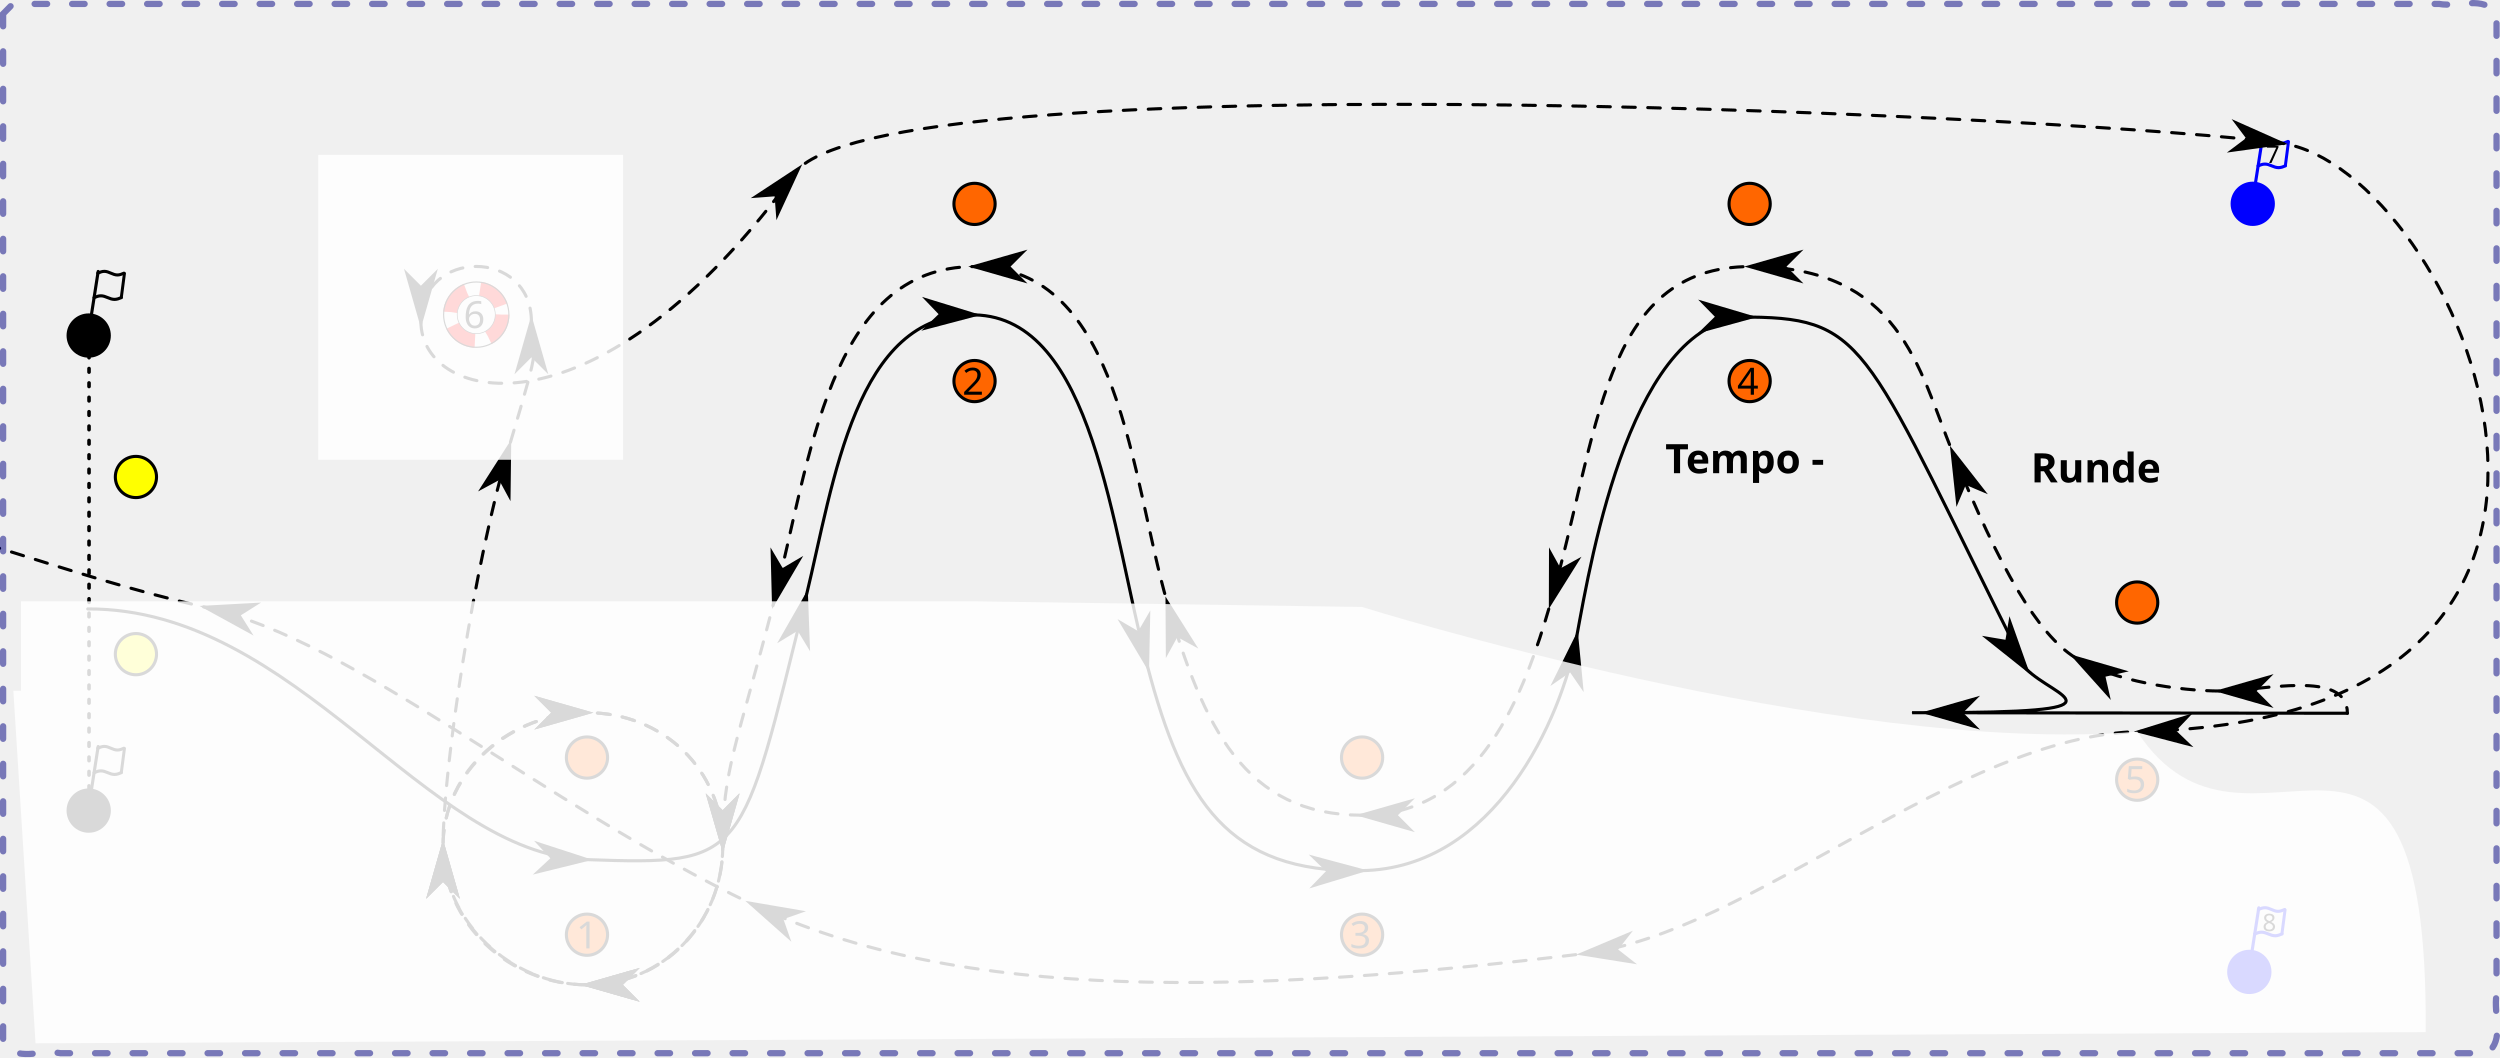
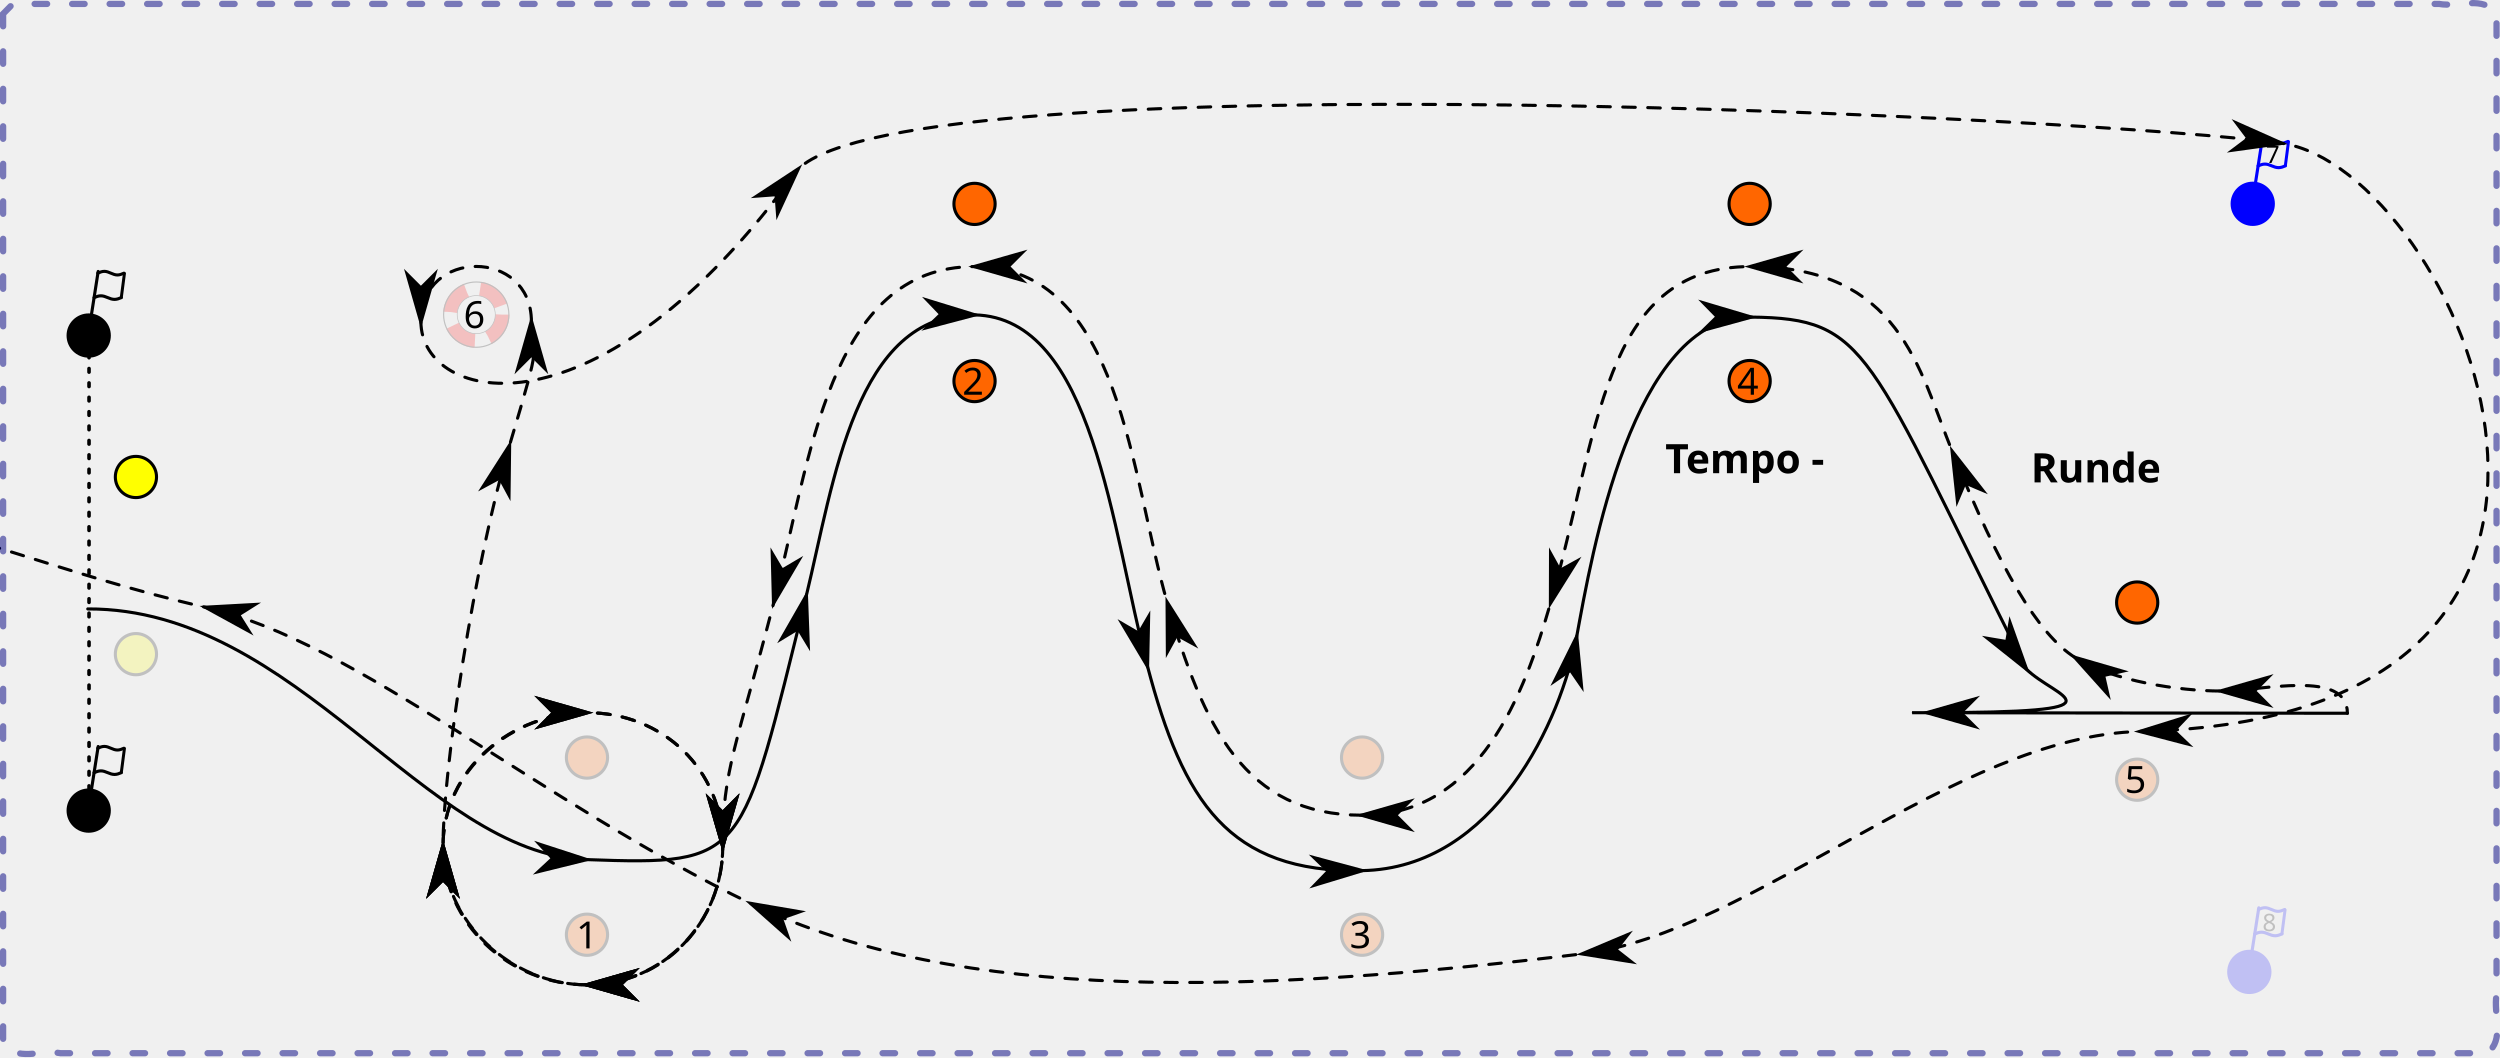
<svg xmlns="http://www.w3.org/2000/svg" version="1.0" id="svg3641" height="360.829" width="853.326" style="enable-background:new" xml:space="preserve">
  <defs id="arrows">
    <marker id="RazorWire" refX="0" refY="0" orient="auto" style="overflow:visible">
      <path id="path5527" style="fill:#34ff00;fill-opacity:1;fill-rule:evenodd;stroke:#34ff00;stroke-width:0.085pt;stroke-opacity:1" d="M 0.019,-0.632 V 0.595 L -6.621,2.568 H 9.113 L 2.979,0.595 V -0.632 L 9.166,-2.472 H -6.594 Z" />
    </marker>
    <marker orient="auto" refY="0" refX="0" id="Scissors" style="overflow:visible">
      <path id="schere" d="M 9.696,-3.847 C 8.661,-5.095 6.794,-5.052 5.4,-4.515 l -8.76,3.283 c -2.548,-1.394 -5.065,-0.995 -5.065,-1.673 0,-0.53 0.487,-0.414 0.414,-1.795 -0.07,-1.326 -1.454,-2.307 -2.763,-2.22 -1.309,-0.008 -2.666,0.995 -2.678,2.379 -0.098,1.393 1.074,2.688 2.461,2.779 1.624,0.242 4.499,-0.742 5.848,1.676 C -6.148,1.766 -7.931,1.771 -9.543,1.679 -10.882,1.602 -12.489,1.985 -13.128,3.301 c -0.617,1.261 -0.012,3.056 1.405,3.442 1.43,0.525 3.393,-0.138 3.733,-1.782 0.262,-1.267 -0.635,-1.862 -0.291,-2.322 0.26,-0.347 1.91,-0.146 4.85,-1.466 L 6.055,4.515 C 7.253,4.85 8.718,4.839 9.78,3.66 L -0.055,-0.057 Z M -9.832,-5.874 c 1.381,0.771 1.268,2.862 -0.167,3.268 -1.298,0.452 -2.956,-0.81 -2.542,-2.216 0.242,-1.154 1.764,-1.579 2.709,-1.052 z m 0.06,8.552 c 1.441,0.532 1.196,2.97 -0.269,3.298 -0.972,0.337 -2.361,-0.148 -2.459,-1.293 -0.189,-1.392 1.446,-2.65 2.728,-2.005 z" style="fill:#34ff00;fill-opacity:1;stroke:#34ff00;stroke-width:1.067;stroke-opacity:1" />
    </marker>
    <marker orient="auto" refY="0" refX="0" id="Legs" style="overflow:visible">
      <g id="g5494" transform="scale(-0.7)" style="fill:#34ff00;fill-opacity:1;stroke:#34ff00;stroke-opacity:1">
        <g id="g5496" transform="matrix(0,-1,-1,0,22.0892,22.73484)" style="fill:#34ff00;fill-opacity:1;stroke:#34ff00;stroke-opacity:1">
          <path id="path5498" d="m 22.636,22.054 c -7.371,5.036 -2.618,7.047 -6.23,14.339" style="fill:#34ff00;fill-opacity:1;fill-rule:evenodd;stroke:#34ff00;stroke-width:1.067pt;stroke-opacity:1" />
          <path id="path5500" d="m 22.825,21.918 c -1.451,8.904 3.772,9.355 4.805,14.747" style="fill:#34ff00;fill-opacity:1;fill-rule:evenodd;stroke:#34ff00;stroke-width:1.067pt;stroke-opacity:1" />
        </g>
        <path id="path5502" d="m -15.029,-7.181 -0.984,4.313 4.227,-1.305 z" style="fill:#34ff00;fill-opacity:1;fill-rule:evenodd;stroke:#34ff00;stroke-width:1.067pt;stroke-opacity:1" />
        <path id="path5504" d="m -16.23,4.861 1.999,3.946 2.418,-3.704 z" style="fill:#34ff00;fill-opacity:1;fill-rule:evenodd;stroke:#34ff00;stroke-width:1.067pt;stroke-opacity:1" />
      </g>
    </marker>
    <linearGradient id="linearGradient5477">
      <stop style="stop-color:#57e307;stop-opacity:1;" offset="0" id="stop5479" />
    </linearGradient>
    <marker style="overflow:visible" id="Arrow1Lend" refX="0" refY="0" orient="auto">
      <path style="fill-rule:evenodd;stroke:#000000;stroke-width:0.853pt;marker-start:none" d="M -10.667,0 -14.933,4.267 0,0 -14.933,-4.267 Z" id="path3104" />
    </marker>
    <marker style="overflow:visible" id="Arrow1Lstart" refX="0" refY="0" orient="auto">
      <path style="fill-rule:evenodd;stroke:#000000;stroke-width:0.853pt;marker-start:none" d="M 10.667,0 14.933,-4.267 0,0 14.933,4.267 Z" id="path3282" />
    </marker>
    <marker style="overflow:visible" id="Arrow1Lstart-7" refX="0" refY="0" orient="auto">
      <path style="fill-rule:evenodd;stroke:#000000;stroke-width:0.853pt;marker-start:none" d="M 10.667,0 14.933,-4.267 0,0 14.933,4.267 Z" id="path3282-4" />
    </marker>
    <marker style="overflow:visible" id="Arrow1Lend-6" refX="0" refY="0" orient="auto">
      <path style="fill-rule:evenodd;stroke:#000000;stroke-width:0.853pt;marker-start:none" d="M -10.667,0 -14.933,4.267 0,0 -14.933,-4.267 Z" id="path3104-0" />
    </marker>
  </defs>
  <g transform="translate(-215.4445,-435.3955)" style="display:inline" id="Parcours">
    <defs id="defs2076" />
    <g id="g1" />
    <g id="layer6" style="display:inline">
      <g transform="translate(18.94796,85.04597)" id="Zeitnahme" style="display:inline">
        <g id="g13156" transform="translate(-177.6378,-94.48819)">
          <path style="fill:#000000;fill-opacity:1;stroke:#000000;stroke-width:1.762" d="m 411.087,559.37 c 0,-3.685 -2.986,-6.678 -6.678,-6.678 -3.683,0 -6.678,2.987 -6.678,6.678 0,3.685 2.987,6.678 6.678,6.678 3.685,0 6.678,-2.987 6.678,-6.678 z" id="path13158" />
        </g>
        <g id="g13172" transform="translate(-177.6378,67.66194)">
          <path style="fill:#000000;fill-opacity:1;stroke:#000000;stroke-width:1.762" d="m 411.087,559.37 c 0,-3.685 -2.986,-6.678 -6.678,-6.678 -3.683,0 -6.678,2.987 -6.678,6.678 0,3.685 2.987,6.678 6.678,6.678 3.685,0 6.678,-2.987 6.678,-6.678 z" id="path13174" />
        </g>
        <path style="fill:none;stroke:#000000;stroke-width:1.228;stroke-linecap:round;stroke-linejoin:miter;stroke-miterlimit:4;stroke-dasharray:1.228, 3.684;stroke-dashoffset:0;stroke-opacity:1" d="m 226.886,466.315 c 0,23.379 0,46.759 0,70.138 0,19.991 0,67.885 0,87.271" id="path14169" />
      </g>
-       <g transform="translate(113.4362,157.2769)" id="Tor1" style="display:inline;fill:#ff6600">
+       <g transform="translate(113.4362,157.2769)" id="Tor1" opacity="0.2" style="display:inline;fill:#ff6600">
        <path style="fill:#ff6600;stroke:#000000;stroke-width:1.056" d="m 309.393,536.693 c 0,-3.883 -3.149,-7.032 -7.031,-7.032 -3.881,0 -7.031,3.148 -7.031,7.032 0,3.883 3.15,7.031 7.031,7.031 3.882,0 7.031,-3.147 7.031,-7.031 z" id="Tor1_innen" />
        <path style="fill:#ff6600;stroke:#000000;stroke-width:1.056" d="m 309.393,597.166 c 0,-3.883 -3.149,-7.032 -7.031,-7.032 -3.881,0 -7.031,3.148 -7.031,7.032 0,3.883 3.15,7.031 7.031,7.031 3.882,0 7.031,-3.147 7.031,-7.031 z" id="Tor1_aussen" />
      </g>
      <g transform="translate(226.8221,-31.69941)" id="Tor2" style="display:inline;fill:#ff6600">
        <path style="fill:#ff6600;stroke:#000000;stroke-width:1.056" d="m 328.291,536.693 c 0,-3.883 -3.149,-7.032 -7.031,-7.032 -3.881,0 -7.031,3.148 -7.031,7.032 0,3.883 3.15,7.031 7.031,7.031 3.882,0 7.031,-3.147 7.031,-7.031 z" id="Tor2_aussen" />
        <path style="fill:#ff6600;stroke:#000000;stroke-width:1.056" d="m 328.291,597.166 c 0,-3.883 -3.149,-7.032 -7.031,-7.032 -3.881,0 -7.031,3.148 -7.031,7.032 0,3.883 3.15,7.031 7.031,7.031 3.882,0 7.031,-3.147 7.031,-7.031 z" id="Tor2_innen" />
      </g>
-       <g transform="translate(340.2078,157.2769)" id="Tor3" style="display:inline;fill:#ff6600">
+       <g transform="translate(340.2078,157.2769)" id="Tor3" opacity="0.2" style="display:inline;fill:#ff6600">
        <path style="fill:#ff6600;stroke:#000000;stroke-width:1.056" d="m 347.189,536.693 c 0,-3.883 -3.149,-7.032 -7.031,-7.032 -3.881,0 -7.031,3.148 -7.031,7.032 0,3.883 3.15,7.031 7.031,7.031 3.882,0 7.031,-3.147 7.031,-7.031 z" id="Tor3_innen" />
        <path style="fill:#ff6600;stroke:#000000;stroke-width:1.056" d="m 347.189,597.166 c 0,-3.883 -3.149,-7.032 -7.031,-7.032 -3.881,0 -7.031,3.148 -7.031,7.032 0,3.883 3.15,7.031 7.031,7.031 3.882,0 7.031,-3.147 7.031,-7.031 z" id="Tor3_aussen" />
      </g>
      <g transform="translate(453.5935,-31.69941)" id="Tor4" style="display:inline;fill:#ff6600">
        <path style="fill:#ff6600;stroke:#000000;stroke-width:1.056" d="m 366.086,536.693 c 0,-3.883 -3.149,-7.032 -7.031,-7.032 -3.881,0 -7.031,3.148 -7.031,7.032 0,3.883 3.15,7.031 7.031,7.031 3.882,0 7.031,-3.147 7.031,-7.031 z" id="Tor4_aussen" />
        <path style="fill:#ff6600;stroke:#000000;stroke-width:1.056" d="m 366.086,597.166 c 0,-3.883 -3.149,-7.032 -7.031,-7.032 -3.881,0 -7.031,3.148 -7.031,7.032 0,3.883 3.15,7.031 7.031,7.031 3.882,0 7.031,-3.147 7.031,-7.031 z" id="Tor4_innen" />
      </g>
      <g transform="translate(566.9793,104.3635)" id="Tor5" style="display:inline;fill:#ff6600">
        <path style="fill:#ff6600;stroke:#000000;stroke-width:1.056" d="m 384.984,536.693 c 0,-3.883 -3.149,-7.032 -7.031,-7.032 -3.881,0 -7.031,3.148 -7.031,7.032 0,3.883 3.15,7.031 7.031,7.031 3.882,0 7.031,-3.147 7.031,-7.031 z" id="Tor5_oben" />
-         <path style="fill:#ff6600;stroke:#000000;stroke-width:1.056" d="m 384.984,597.166 c 0,-3.883 -3.149,-7.032 -7.031,-7.032 -3.881,0 -7.031,3.148 -7.031,7.032 0,3.883 3.15,7.031 7.031,7.031 3.882,0 7.031,-3.147 7.031,-7.031 z" id="Tor5_unten" />
+         <path style="fill:#ff6600;stroke:#000000;stroke-width:1.056" d="m 384.984,597.166 c 0,-3.883 -3.149,-7.032 -7.031,-7.032 -3.881,0 -7.031,3.148 -7.031,7.032 0,3.883 3.15,7.031 7.031,7.031 3.882,0 7.031,-3.147 7.031,-7.031 z" id="Tor5_unten" opacity="0.2" />
      </g>
-       <g transform="translate(18.94796,138.3793)" id="Schikane" style="display:inline">
+       <g transform="translate(18.94796,138.3793)" id="Schikane" opacity="0.2" style="display:inline">
        <g style="fill:none" id="Ring">
          <ellipse id="path8826" style="fill:none;stroke:#ff0000;stroke-width:4.821;stroke-linecap:butt;stroke-linejoin:round;stroke-miterlimit:4;stroke-dasharray:9.643, 4.821;stroke-dashoffset:0;stroke-opacity:1" cx="359.055" cy="404.409" rx="8.928" ry="8.928" />
          <ellipse style="display:inline;fill:none;stroke:#000000;stroke-width:0.229;stroke-linecap:round;stroke-linejoin:round;stroke-miterlimit:4;stroke-dasharray:none;stroke-dashoffset:0;stroke-opacity:1" id="path3620" cx="359.055" cy="404.409" rx="6.5" ry="6.5" />
          <ellipse style="display:inline;fill:none;stroke:#000000;stroke-width:0.393;stroke-linecap:round;stroke-linejoin:round;stroke-miterlimit:4;stroke-dasharray:none;stroke-dashoffset:0;stroke-opacity:1" id="path2733" cx="359.055" cy="404.409" rx="11.142" ry="11.142" />
        </g>
      </g>
      <g transform="translate(-40.52031,61.51377)" id="Start+Ziel" style="display:inline">
        <path style="fill:#ffff00;stroke:#000000;stroke-width:1.056" d="m 309.393,536.693 c 0,-3.883 -3.149,-7.032 -7.031,-7.032 -3.881,0 -7.031,3.148 -7.031,7.032 0,3.883 3.15,7.031 7.031,7.031 3.882,0 7.031,-3.147 7.031,-7.031 z" id="Tor1_innen-7" />
-         <path style="fill:#ffff00;stroke:#000000;stroke-width:1.056" d="m 309.393,597.166 c 0,-3.883 -3.149,-7.032 -7.031,-7.032 -3.881,0 -7.031,3.148 -7.031,7.032 0,3.883 3.15,7.031 7.031,7.031 3.882,0 7.031,-3.147 7.031,-7.031 z" id="Tor1_aussen-3" />
+         <path style="fill:#ffff00;stroke:#000000;stroke-width:1.056" d="m 309.393,597.166 c 0,-3.883 -3.149,-7.032 -7.031,-7.032 -3.881,0 -7.031,3.148 -7.031,7.032 0,3.883 3.15,7.031 7.031,7.031 3.882,0 7.031,-3.147 7.031,-7.031 z" id="Tor1_aussen-3" opacity="0.2" />
      </g>
    </g>
  </g>
  <g transform="translate(-215.4445,-435.3955)" style="display:inline" id="ParcoursLabel">
    <defs id="defs2832" />
    <g id="g3113" style="display:inline">
      <text xml:space="preserve" style="font-style:normal;font-weight:normal;font-size:12.8px;line-height:0%;font-family:'Arial Black';display:inline;fill:#000000;fill-opacity:1;stroke:none;stroke-width:1.067" x="373.691" y="547.37" id="text3034">
        <tspan id="tspan3032" x="373.691" y="547.37" style="font-size:12.8px;line-height:1.25;stroke-width:1.067">6</tspan>
      </text>
      <text xml:space="preserve" style="font-style:normal;font-weight:normal;font-size:12.8px;line-height:0%;font-family:'Arial Black';display:inline;fill:#000000;fill-opacity:1;stroke:none;stroke-width:1.067" x="412.13" y="759.102" id="text3038">
        <tspan id="tspan3036" x="412.13" y="759.102" style="font-size:12.8px;line-height:1.25;stroke-width:1.067">1</tspan>
      </text>
      <text xml:space="preserve" style="font-style:normal;font-weight:normal;font-size:12.8px;line-height:0%;font-family:'Arial Black';display:inline;fill:#000000;fill-opacity:1;stroke:none;stroke-width:1.067" x="808.383" y="570.125" id="text3042">
        <tspan id="tspan3040" x="808.383" y="570.125" style="font-size:12.8px;line-height:1.25;stroke-width:1.067">4</tspan>
      </text>
      <text xml:space="preserve" style="font-style:normal;font-weight:normal;font-size:12.8px;line-height:0%;font-family:'Arial Black';display:inline;fill:#000000;fill-opacity:1;stroke:none;stroke-width:1.067" x="940.704" y="706.032" id="text3046">
        <tspan id="tspan3044" x="940.704" y="706.032" style="font-size:12.8px;line-height:1.25;stroke-width:1.067">5</tspan>
      </text>
      <text xml:space="preserve" style="font-style:normal;font-weight:normal;font-size:12.8px;line-height:0%;font-family:'Arial Black';display:inline;fill:#000000;fill-opacity:1;stroke:none;stroke-width:1.067" x="676.131" y="759.024" id="text3050">
        <tspan id="tspan3048" x="676.131" y="759.024" style="font-size:12.8px;line-height:1.25;stroke-width:1.067">3</tspan>
      </text>
      <g transform="translate(579.9631,-35.51099)" id="g3068" style="display:inline">
        <path id="path3052" d="m 411.087,540.472 c 0,-3.685 -2.986,-6.678 -6.678,-6.678 -3.683,0 -6.678,2.987 -6.678,6.678 0,3.685 2.987,6.678 6.678,6.678 3.685,0 6.678,-2.987 6.678,-6.678 z" style="fill:#0000ff;fill-opacity:1;stroke:#0000ff;stroke-width:1.762" />
        <g style="stroke:#0000ff" id="g3062">
          <path id="path3054" d="m 407.511,519.18 c 0.372,-0.161 0.745,-0.325 1.117,-0.438 0.372,-0.114 0.744,-0.181 1.117,-0.181 0.372,0 0.744,0.063 1.117,0.181 0.372,0.113 0.744,0.273 1.116,0.438 0.369,0.16 0.745,0.321 1.117,0.434 0.369,0.114 0.745,0.181 1.117,0.181 0.368,0 0.745,-0.064 1.117,-0.181 0.368,-0.113 0.744,-0.274 1.117,-0.434" style="fill:none;stroke:#0000ff;stroke-width:1.052;stroke-linecap:round;stroke-linejoin:round" />
          <path id="path3056" d="m 407.643,518.601 -2.7,17.3 v 0.258 0" style="fill:none;stroke:#0000ff;stroke-width:1.067;stroke-linecap:round;stroke-linejoin:round" />
          <path id="path3058" d="m 406.246,527.522 c 0.384,-0.158 0.775,-0.317 1.163,-0.429 0.383,-0.113 0.775,-0.179 1.163,-0.179 0.383,0 0.774,0.062 1.163,0.179 0.387,0.112 0.774,0.271 1.163,0.429 0.387,0.159 0.774,0.317 1.162,0.433 0.388,0.109 0.775,0.175 1.163,0.175 0.388,0 0.775,-0.062 1.163,-0.175 0.387,-0.112 0.775,-0.271 1.163,-0.433" style="fill:none;stroke:#0000ff;stroke-width:1.067;stroke-linecap:round;stroke-linejoin:round" />
          <path id="path3060" d="m 416.604,519.31 -1.039,7.969 v 0.12 0" style="fill:none;stroke:#0000ff;stroke-width:1.024;stroke-linecap:round" />
        </g>
        <text xml:space="preserve" style="font-style:normal;font-weight:normal;font-size:12.8px;line-height:0%;font-family:'Arial Black';fill:#000000;fill-opacity:1;stroke:none;stroke-width:1.067" x="408.873" y="526.543" id="text3066">
          <tspan id="tspan3064" x="408.873" y="526.543" style="font-size:8.242px;line-height:1.25;stroke-width:1.067">7</tspan>
        </text>
      </g>
      <text xml:space="preserve" style="font-style:normal;font-weight:normal;font-size:12.8px;line-height:0%;font-family:'Arial Black';display:inline;fill:#000000;fill-opacity:1;stroke:none;stroke-width:1.067" x="543.926" y="570.125" id="text3090">
        <tspan id="tspan3088" x="543.926" y="570.125" style="font-size:12.8px;line-height:1.25;stroke-width:1.067">2</tspan>
      </text>
      <g id="g3100">
        <path id="path3092" d="m 248.821,528.636 c 0.372,-0.161 0.745,-0.325 1.117,-0.438 0.372,-0.114 0.744,-0.181 1.117,-0.181 0.372,0 0.744,0.063 1.117,0.181 0.372,0.113 0.744,0.273 1.116,0.438 0.369,0.16 0.745,0.321 1.117,0.434 0.369,0.114 0.745,0.181 1.117,0.181 0.368,0 0.745,-0.064 1.117,-0.181 0.368,-0.113 0.744,-0.274 1.117,-0.434" style="display:inline;fill:none;stroke:#000000;stroke-width:1.052;stroke-linecap:round;stroke-linejoin:round" />
        <path id="path3094" d="m 248.953,528.057 -2.7,17.3 v 0.258 0" style="display:inline;fill:none;stroke:#000000;stroke-width:1.067;stroke-linecap:round;stroke-linejoin:round" />
        <path id="path3096" d="m 247.556,536.977 c 0.384,-0.158 0.775,-0.317 1.163,-0.429 0.383,-0.113 0.775,-0.179 1.163,-0.179 0.383,0 0.774,0.062 1.163,0.179 0.387,0.112 0.774,0.271 1.163,0.429 0.387,0.159 0.774,0.317 1.162,0.433 0.388,0.109 0.775,0.175 1.163,0.175 0.388,0 0.775,-0.062 1.163,-0.175 0.387,-0.112 0.775,-0.271 1.163,-0.433" style="display:inline;fill:none;stroke:#000000;stroke-width:1.067;stroke-linecap:round;stroke-linejoin:round" />
        <path id="path3098" d="m 257.914,528.766 -1.039,7.969 v 0.12 0" style="display:inline;fill:none;stroke:#000000;stroke-width:1.024;stroke-linecap:round" />
      </g>
      <g id="g3111">
        <path id="path3102" d="m 248.821,690.786 c 0.372,-0.161 0.745,-0.325 1.117,-0.438 0.372,-0.114 0.744,-0.181 1.117,-0.181 0.372,0 0.744,0.063 1.117,0.181 0.372,0.113 0.744,0.273 1.116,0.438 0.369,0.16 0.745,0.321 1.117,0.434 0.369,0.114 0.745,0.181 1.117,0.181 0.368,0 0.745,-0.064 1.117,-0.181 0.368,-0.113 0.744,-0.274 1.117,-0.434" style="display:inline;fill:none;stroke:#000000;stroke-width:1.052;stroke-linecap:round;stroke-linejoin:round" />
        <path id="path3105" d="m 248.953,690.207 -2.7,17.3 v 0.258 0" style="display:inline;fill:none;stroke:#000000;stroke-width:1.067;stroke-linecap:round;stroke-linejoin:round" />
        <path id="path3107" d="m 247.556,699.127 c 0.384,-0.158 0.775,-0.317 1.163,-0.429 0.383,-0.113 0.775,-0.179 1.163,-0.179 0.383,0 0.774,0.062 1.163,0.179 0.387,0.112 0.774,0.271 1.163,0.429 0.387,0.159 0.774,0.317 1.162,0.433 0.388,0.109 0.775,0.175 1.163,0.175 0.388,0 0.775,-0.062 1.163,-0.175 0.387,-0.112 0.775,-0.271 1.163,-0.433" style="display:inline;fill:none;stroke:#000000;stroke-width:1.067;stroke-linecap:round;stroke-linejoin:round" />
        <path id="path3109" d="m 257.914,690.916 -1.039,7.969 v 0.12 0" style="display:inline;fill:none;stroke:#000000;stroke-width:1.024;stroke-linecap:round" />
      </g>
    </g>
  </g>
-   <g transform="translate(363.3543,-208.7303)" id="SpeedbojeKlasse7" style="display:inline;enable-background:new">
+   <g transform="translate(363.3543,-208.7303)" id="SpeedbojeKlasse7" opacity="0.2" style="display:inline;enable-background:new">
    <path id="path2174" d="m 411.087,540.472 c 0,-3.685 -2.986,-6.678 -6.678,-6.678 -3.683,0 -6.678,2.987 -6.678,6.678 0,3.685 2.987,6.678 6.678,6.678 3.685,0 6.678,-2.987 6.678,-6.678 z" style="fill:#0000ff;fill-opacity:1;stroke:#0000ff;stroke-width:1.762" />
    <g style="fill:none;stroke:#0000ff" id="g2184">
      <path id="path2176" d="m 407.511,519.18 c 0.372,-0.161 0.745,-0.325 1.117,-0.438 0.372,-0.114 0.744,-0.181 1.117,-0.181 0.372,0 0.744,0.063 1.117,0.181 0.372,0.113 0.744,0.273 1.116,0.438 0.369,0.16 0.745,0.321 1.117,0.434 0.369,0.114 0.745,0.181 1.117,0.181 0.368,0 0.745,-0.064 1.117,-0.181 0.368,-0.113 0.744,-0.274 1.117,-0.434" style="fill:none;stroke:#0000ff;stroke-width:1.052;stroke-linecap:round;stroke-linejoin:round" />
      <path id="path2178" d="m 407.643,518.601 -2.7,17.3 v 0.258 0" style="fill:none;stroke:#0000ff;stroke-width:1.067;stroke-linecap:round;stroke-linejoin:round" />
      <path id="path2180" d="m 406.246,527.522 c 0.384,-0.158 0.775,-0.317 1.163,-0.429 0.383,-0.113 0.775,-0.179 1.163,-0.179 0.383,0 0.774,0.062 1.163,0.179 0.387,0.112 0.774,0.271 1.163,0.429 0.387,0.159 0.774,0.317 1.162,0.433 0.388,0.109 0.775,0.175 1.163,0.175 0.388,0 0.775,-0.062 1.163,-0.175 0.387,-0.112 0.775,-0.271 1.163,-0.433" style="fill:none;stroke:#0000ff;stroke-width:1.067;stroke-linecap:round;stroke-linejoin:round" />
      <path id="path2182" d="m 416.604,519.31 -1.039,7.969 v 0.12 0" style="fill:none;stroke:#0000ff;stroke-width:1.024;stroke-linecap:round" />
    </g>
    <text xml:space="preserve" style="font-style:normal;font-weight:normal;font-size:12.8px;line-height:0%;font-family:'Arial Black';fill:#000000;fill-opacity:1;stroke:none;stroke-width:1.067" x="408.873" y="526.543" id="text2188">
      <tspan id="tspan2186" x="408.873" y="526.543" style="font-size:8.242px;line-height:1.25;stroke-width:1.067">8</tspan>
    </text>
  </g>
  <g id="Klasse7_rc4" style="display:inline" transform="translate(-215.4445,-435.3955)">
    <path style="display:inline;fill:none;stroke:#000000;stroke-width:1.066;stroke-linecap:round;stroke-linejoin:round;stroke-miterlimit:4;stroke-dasharray:4.263, 4.263;stroke-dashoffset:0;stroke-opacity:1;marker-start:none;marker-mid:url(#Arrow1Lstart);marker-end:none" d="m 169.627,612.629 c 24.841,0 64.796,18.43 116.087,30.086 51.291,11.657 114.505,66.713 186.112,101.122 71.607,34.41 171.771,30.705 283.805,17.129 57.817,-7.006 127.339,-74.447 190.359,-75.906 191.17,-4.428 108.114,-192.294 48.186,-200.775 -59.928,-8.481 -467.419,-29.183 -506.35,8.862 -68.294,94.744 -128.713,79.877 -128.713,52.004 0,-25.079 37.712,-25.079 37.712,0 0,15.274 4.503,2.236 -7.509,42.396 -12.012,40.159 -22.661,110.333 -22.663,136.631 -0.002,25.87 23.429,47.369 49.146,47.369 25.717,0 46.349,-21 46.349,-47.333 0,-26.333 -20.632,-45.56 -46.349,-45.56 -25.717,0 -49.143,19.227 -49.143,45.525 0,26.298 23.427,47.369 49.143,47.369 25.717,0 46.511,-21.463 46.349,-47.369 -0.162,-25.905 4.927,-34.694 17.386,-83.061 12.459,-48.205 18.661,-114.738 68.614,-114.738 49.951,0 53.378,72.457 65.733,114.738 12.355,42.281 26.346,72.534 66.486,72.534 40.14,0 55.394,-41.478 64.356,-72.534 16.463,-57.048 17.376,-114.738 68.292,-114.738 50.916,0 57.354,34.881 68.821,63.194 16.312,40.274 29.187,62.268 41.921,70.278 12.734,8.01 35.576,11.412 49.734,11.412 13.99,0 43.19,-7.596 43.19,7.587" id="path3373" />
    <path style="display:inline;fill:none;stroke:#000000;stroke-width:1.067;stroke-linecap:round;stroke-linejoin:round;stroke-miterlimit:4;stroke-dashoffset:0;stroke-opacity:1;marker-start:none;marker-mid:url(#Arrow1Lstart);marker-end:none" d="m 1016.681,678.851 c 0,0 -181.32,-0.198 -143.404,-0.198 71.653,0 43.372,-5.128 33.803,-14.92 -54.824,-109.218 -53.653,-119.673 -94.066,-120.105 -40.413,-0.433 -54.324,81.519 -59.43,109.238 -5.106,27.719 -27.807,78.951 -73.317,79.705 -45.51,0.754 -60.986,-23.578 -73.189,-69.9 -12.203,-46.322 -18.343,-118.973 -59.026,-119.797 -40.683,-0.824 -47.992,57.187 -57.414,95.945 -22.459,90.358 -20.057,91.969 -75.111,89.98 -55.054,-1.989 -98.673,-85.73 -170.121,-85.558" id="path3375" />
    <path style="display:inline;fill:none;stroke:#000000;stroke-width:1.067;stroke-linecap:round;stroke-linejoin:round;stroke-miterlimit:4;stroke-dasharray:4.267, 4.267;stroke-dashoffset:3.8;stroke-opacity:1;marker-start:none;marker-mid:url(#Arrow1Lstart);marker-end:none" d="m 462.148,724.213 c 0,-26.333 -20.632,-45.56 -46.349,-45.56 -25.717,0 -49.143,19.827 -49.143,45.56 0,26.47 22.661,47.333 49.143,47.333 26.47,0 46.349,-21.463 46.349,-47.333 z" id="path3377" />
    <text xml:space="preserve" style="font-style:normal;font-weight:normal;font-size:12.8px;line-height:0%;font-family:Verdana;display:inline;fill:#e6e6e6;fill-opacity:1;stroke:none;stroke-width:1.067" x="243.389" y="876.114" id="text3379">
      <tspan x="243.389" y="876.114" id="tspan3381" style="font-size:19.2px;line-height:1.25;stroke-width:1.067">Ablegen - Startlinie - in den Parcours, d.h. außen um die Tore 1 - 2 - 3 - 4 -</tspan>
      <tspan x="243.389" y="900.114" id="tspan3383" style="font-size:19.2px;line-height:1.25;stroke-width:1.067">rückwärts durch das Tor 5 - vorwärts wieder in den Parcours, d.h. durch die Tore</tspan>
      <tspan x="243.389" y="924.114" id="tspan3385" style="font-size:19.2px;line-height:1.25;stroke-width:1.067">4 - 3 - 2 - schnelle Umkreisung des Tores 1 (das Tor 1 bleibt an der Steuerbordseite!) -</tspan>
      <tspan x="243.389" y="948.114" id="tspan3387" style="font-size:19.2px;line-height:1.25;stroke-width:1.067">Schikane an der Tonne 6 - Temporunde: <tspan style="font-weight:bold;font-size:19.2px;fill:#e6e6e6;stroke-width:1.067" id="tspan3389">außen</tspan> an den Toren 2 und 4, um die</tspan>
      <tspan x="243.389" y="972.114" id="tspan3391" style="font-size:19.2px;line-height:1.25;stroke-width:1.067">Tonne 7, <tspan style="font-weight:bold;font-size:19.2px;fill:#e6e6e6;stroke-width:1.067" id="tspan3393">innen</tspan> an den Toren 4 und 2 vorbei - Ziellinie - anlegen.</tspan>
    </text>
    <g id="g3395" transform="translate(18.94796,138.3793)">
      <text id="text3397" y="458.537" x="764.899" style="font-style:normal;font-weight:bold;font-size:12.8px;line-height:0%;font-family:Verdana;fill:#000000;fill-opacity:1;stroke:none;stroke-width:1.067" xml:space="preserve">
        <tspan y="458.537" x="764.899" id="tspan3399" style="font-size:13.867px;line-height:1.25;stroke-width:1.067">Tempo -</tspan>
      </text>
      <text id="text3401" y="461.668" x="889.699" style="font-style:normal;font-weight:bold;font-size:12.8px;line-height:0%;font-family:Verdana;fill:#000000;fill-opacity:1;stroke:none;stroke-width:1.067" xml:space="preserve">
        <tspan y="461.668" x="889.699" id="tspan3403" style="font-size:13.867px;line-height:1.25;stroke-width:1.067">Runde</tspan>
      </text>
    </g>
    <text xml:space="preserve" style="font-style:normal;font-weight:normal;font-size:12.8px;line-height:0%;font-family:Verdana;text-align:center;text-anchor:middle;display:inline;fill:#000000;fill-opacity:1;stroke:none;stroke-width:1.067" x="595.582" y="328.002" id="text3405">
      <tspan id="tspan3407" x="595.582" y="328.002" style="font-weight:bold;font-size:38.4px;line-height:1.25;text-align:center;text-anchor:middle;stroke-width:1.067">DMYV-Jugend</tspan>
      <tspan x="595.582" y="376.002" style="font-weight:bold;font-size:38.4px;line-height:1.25;text-align:center;text-anchor:middle;stroke-width:1.067" id="tspan3409">Motorboot-Slalom</tspan>
      <tspan x="595.582" y="424.002" id="tspan3411" style="font-weight:bold;font-size:38.4px;line-height:1.25;text-align:center;text-anchor:middle;stroke-width:1.067">Klasse 7 rc4</tspan>
    </text>
  </g>
  <g id="Export_Area" style="display:inline;opacity:1" transform="translate(-180.8124,-194.4877)">
    <path style="display:inline;opacity:0.5;fill:none;fill-opacity:1;fill-rule:nonzero;stroke:#000080;stroke-width:2.133;stroke-linecap:round;stroke-linejoin:miter;stroke-miterlimit:4;stroke-dasharray:4.267, 8.533;stroke-dashoffset:0;stroke-opacity:1" d="m 181.879,199.201 c 0,117.134 0,234.268 0,351.402 4.38,6.419 13.104,2.145 19.592,3.374 276.059,0 552.117,0 828.176,0 6.295,-4.466 2.103,-13.361 3.309,-19.977 0,-111.6 0,-223.2 0,-334.8 -4.38,-6.419 -13.104,-2.145 -19.592,-3.374 -276.059,0 -552.117,0 -828.176,0 -1.103,1.125 -2.206,2.25 -3.309,3.374 z" id="rect4816" />
-     <g id="Alcatraz_2" style="display:inline">
-       <path style="display:inline;opacity:0.85;fill:#ffffff;fill-opacity:1;fill-rule:nonzero;stroke:none;stroke-width:2.133;stroke-linecap:round;stroke-linejoin:miter;stroke-miterlimit:4;stroke-dasharray:4.267, 8.533;stroke-dashoffset:0;stroke-opacity:1" d="m 187.969,399.733 v 30.549 h -2.602 l 7.569,120.32 815.853,-3.817 c 0.895,-140.996 -60.538,-44.701 -98.484,-102.551 -101.724,8.455 -264.577,-42.571 -264.577,-42.571 L 513.375,399.733 Z" id="rect5805" />
-       <rect style="display:inline;opacity:0.85;fill:#ffffff;fill-opacity:1;fill-rule:nonzero;stroke:none;stroke-width:2.133;stroke-linecap:round;stroke-linejoin:miter;stroke-miterlimit:4;stroke-dasharray:4.267, 8.533;stroke-dashoffset:0;stroke-opacity:1" id="rect6021" width="104.066" height="104.066" x="289.434" y="247.354" />
-     </g>
    <g id="g2" />
+     <g id="g3" />
  </g>
</svg>
